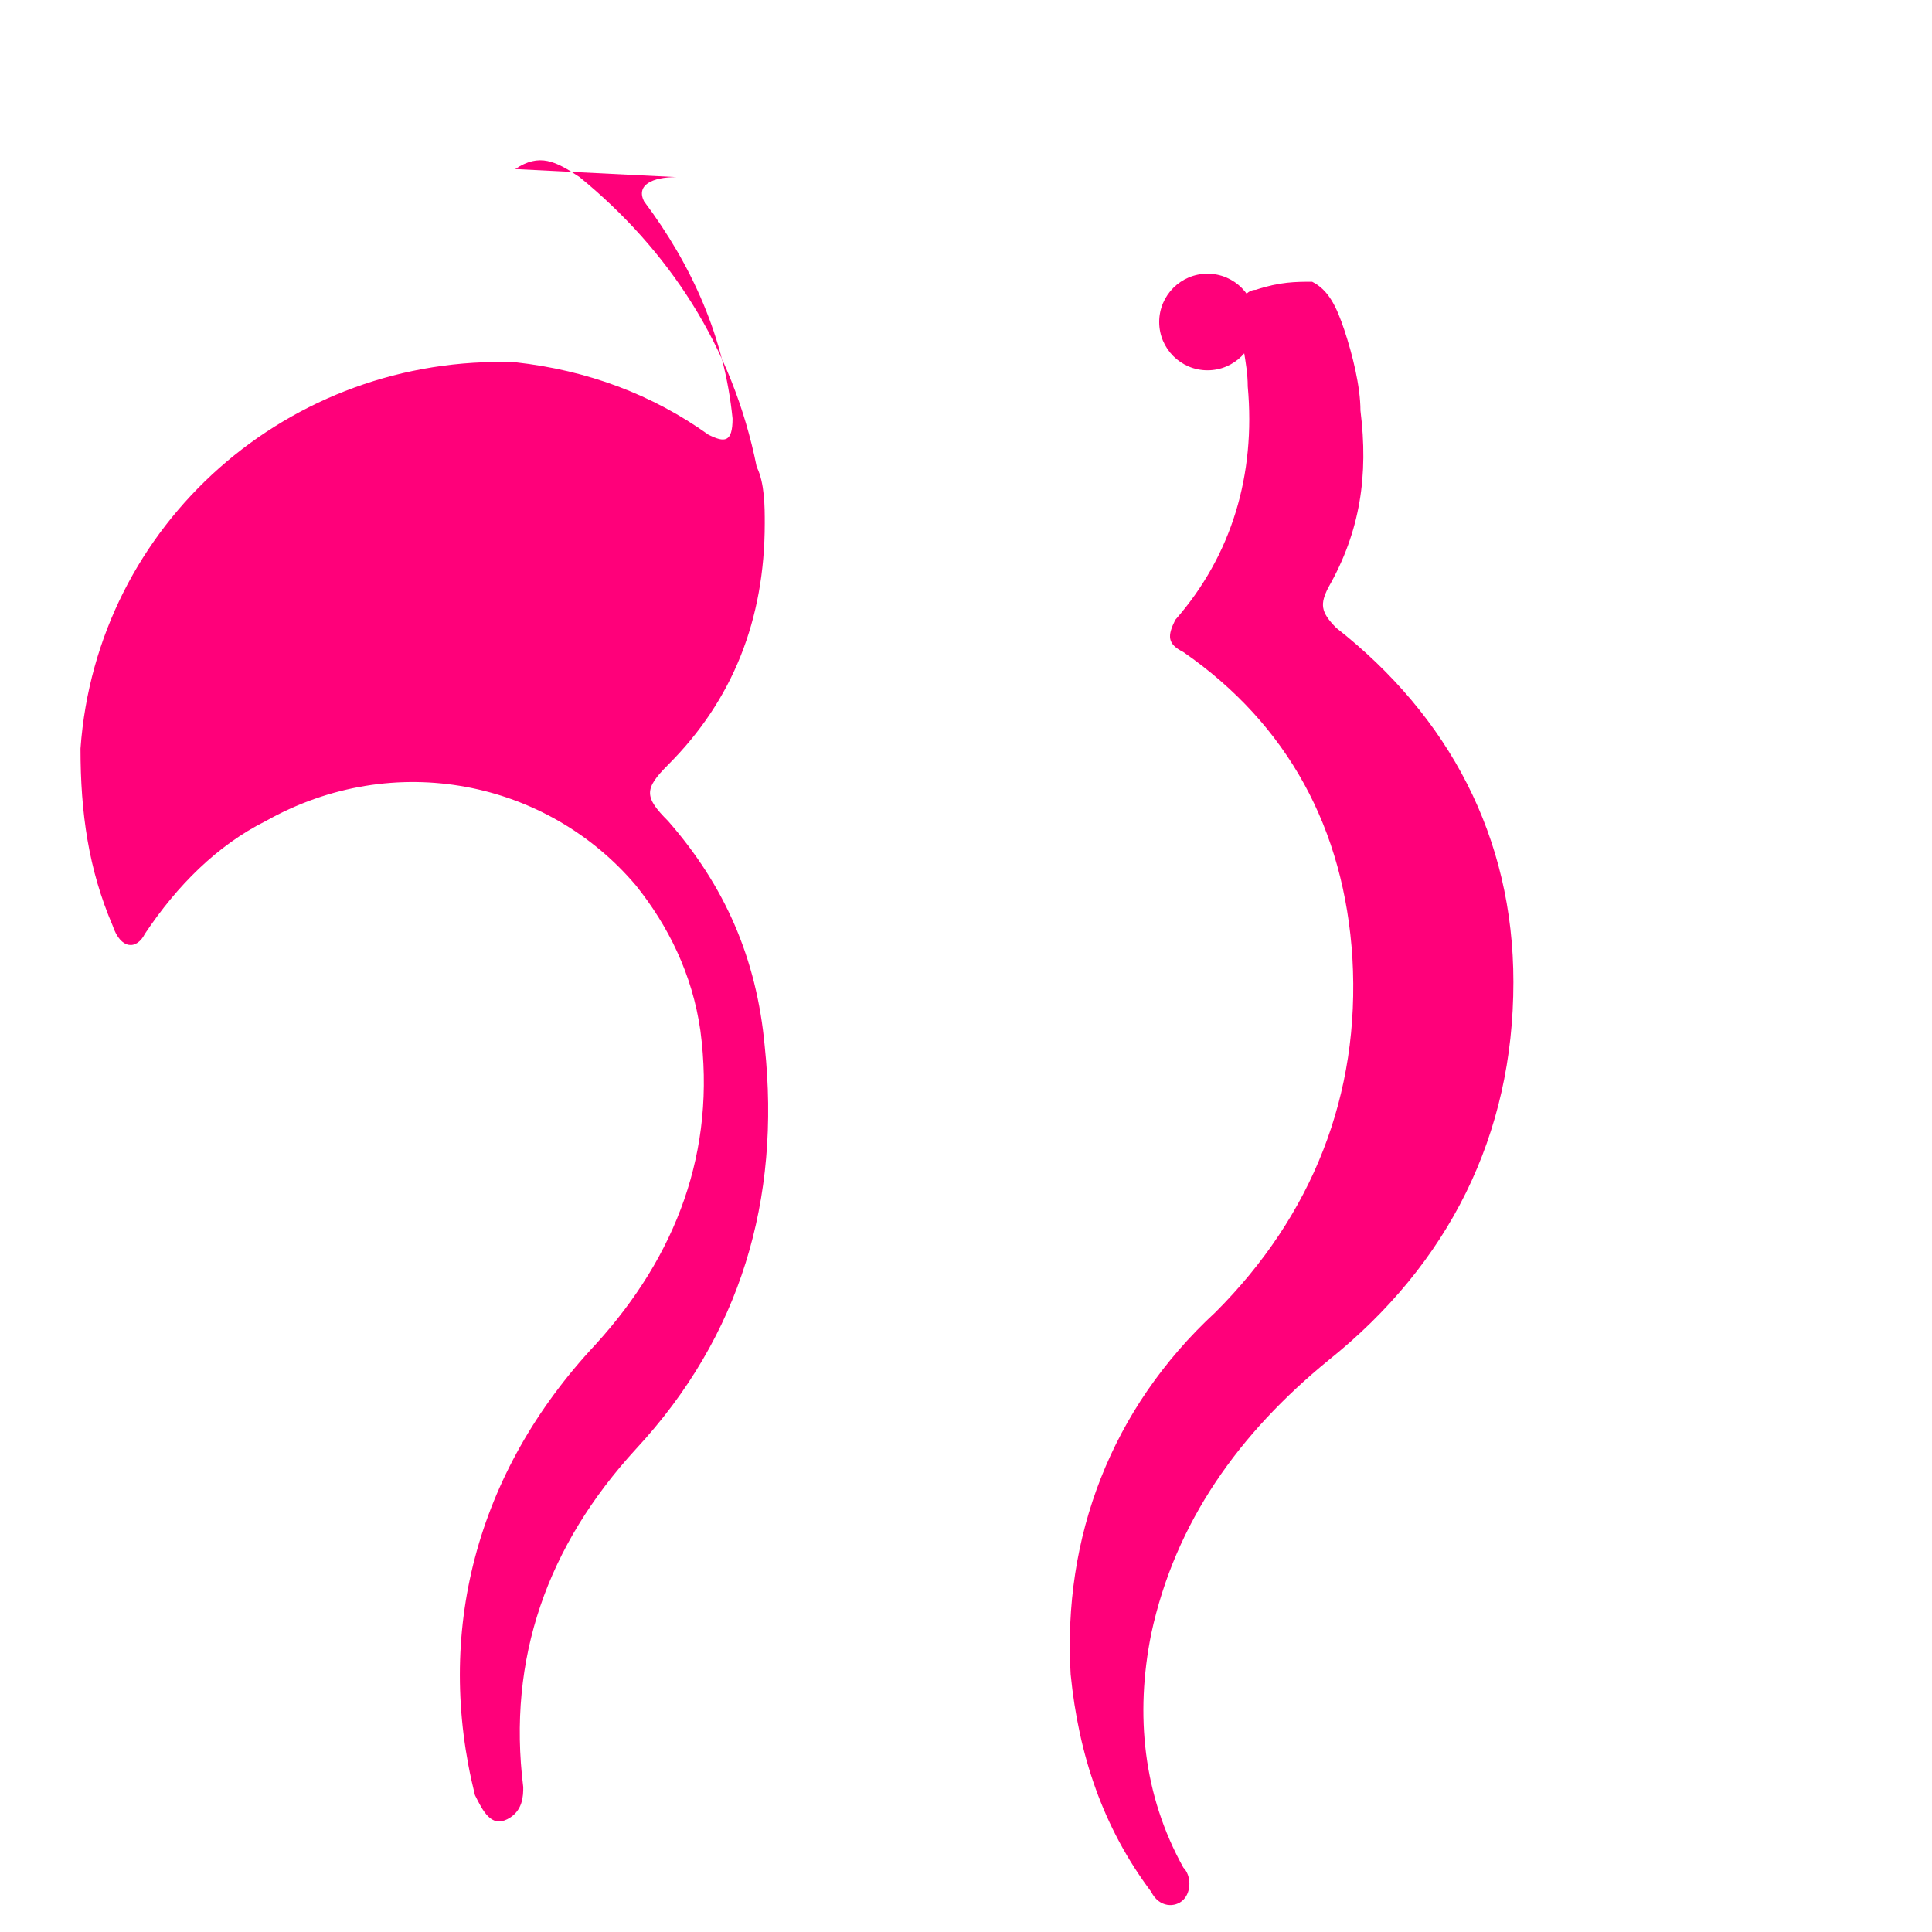
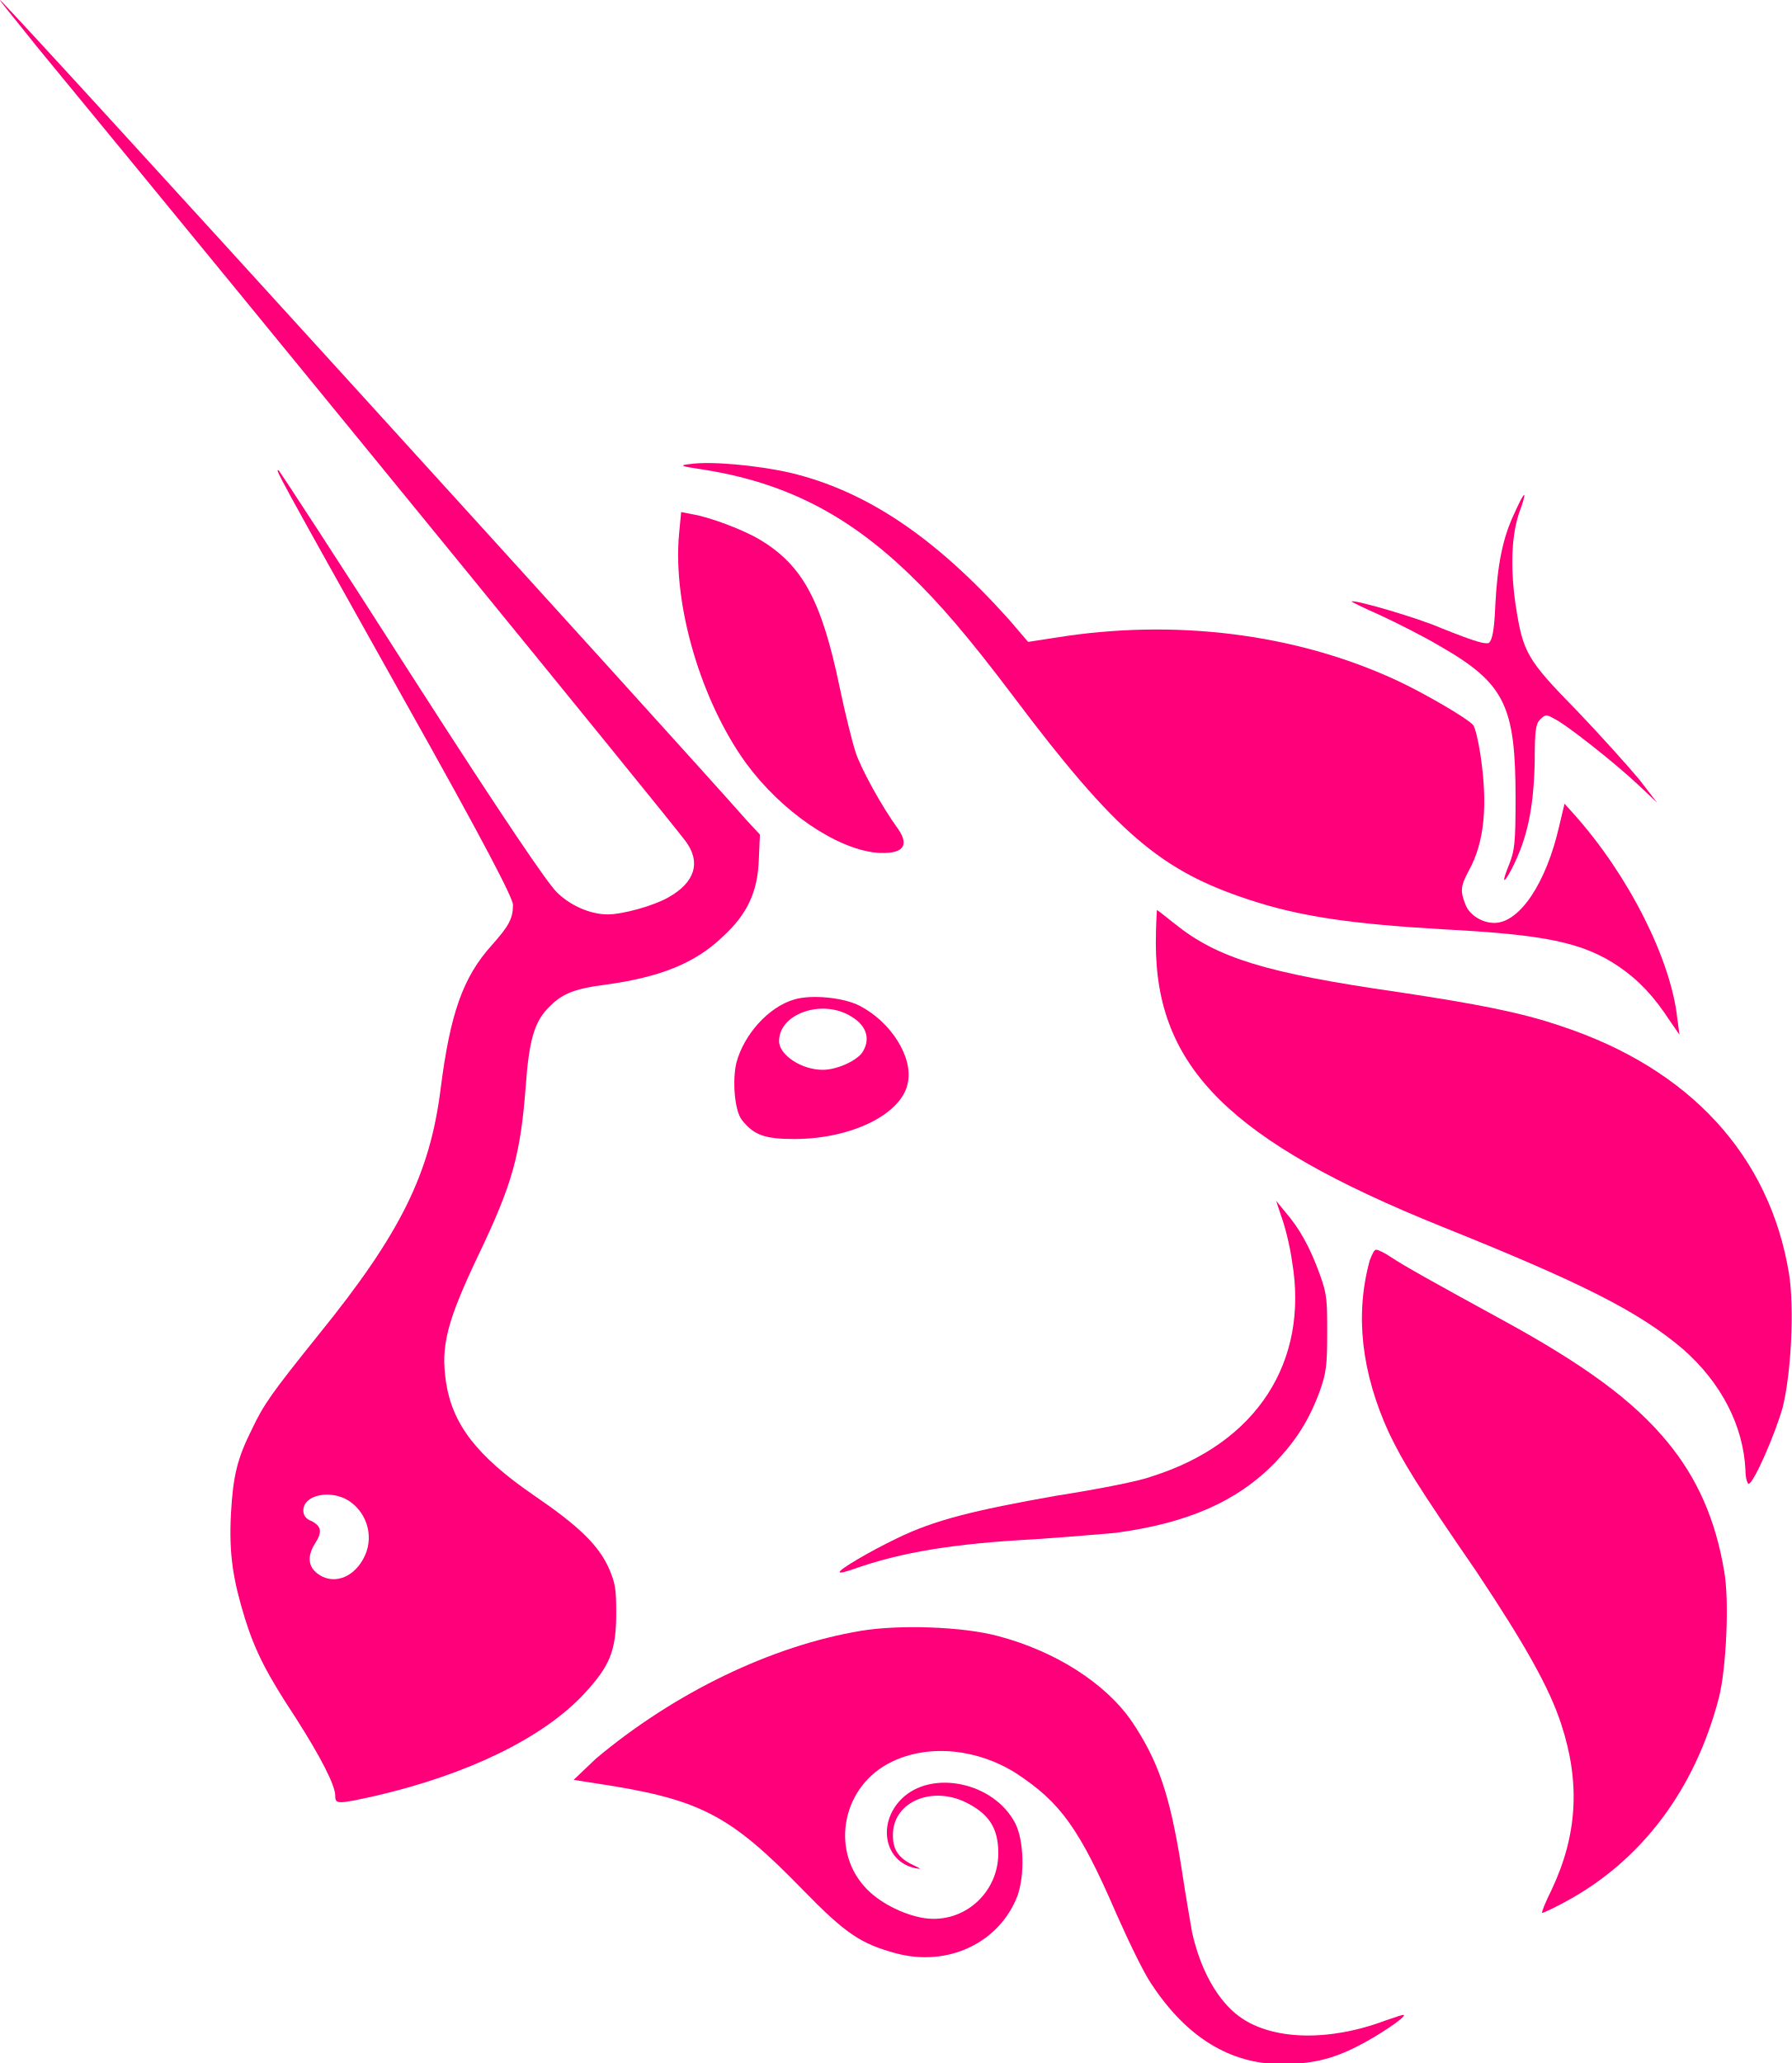
- <svg xmlns="http://www.w3.org/2000/svg" viewBox="0 0 24 24" fill="#FF007A">
-   <path d="M8.4 2.2c-.3 0-.5.1-.4.3.6.8 1 1.7 1.1 2.7 0 .3-.1.3-.3.2-.7-.5-1.5-.8-2.4-.9-2.8-.1-5.2 2-5.4 4.8 0 .8.1 1.5.4 2.2.1.3.3.3.4.1.4-.6.9-1.1 1.5-1.4 1.6-.9 3.5-.5 4.6.8.4.5.7 1.1.8 1.8.2 1.5-.3 2.8-1.3 3.9-1.5 1.6-2 3.6-1.5 5.6.1.2.2.4.4.3.2-.1.2-.3.2-.4-.2-1.6.3-3 1.4-4.2 1.3-1.4 1.8-3.1 1.6-5-.1-1.1-.5-2-1.2-2.8-.3-.3-.3-.4 0-.7.8-.8 1.2-1.8 1.2-3 0-.2 0-.5-.1-.7-.3-1.5-1.1-2.7-2.2-3.6-.3-.2-.5-.3-.8-.1zm7.2 1.4c-.1 0-.2.1-.2.3 0 .3.1.6.1.9.1 1.1-.2 2.1-.9 2.9-.1.2-.1.3.1.4 1.3.9 2 2.2 2.1 3.8.1 1.7-.5 3.2-1.7 4.4-1.3 1.2-1.9 2.8-1.8 4.5.1 1 .4 1.9 1 2.7.1.2.3.2.4.1.1-.1.1-.3 0-.4-.5-.9-.6-1.9-.4-2.9.3-1.4 1.1-2.5 2.2-3.4 1.5-1.2 2.3-2.8 2.3-4.7 0-1.8-.8-3.3-2.2-4.4-.2-.2-.2-.3-.1-.5.4-.7.5-1.4.4-2.2 0-.3-.1-.7-.2-1-.1-.3-.2-.5-.4-.6-.2 0-.4 0-.7.1z" />
-   <circle cx="6.5" cy="5.5" r=".8" />
-   <circle cx="15" cy="4" r=".6" />
+ <svg xmlns="http://www.w3.org/2000/svg" version="1.1" id="Layer_1" x="0px" y="0px" viewBox="0 0 168.3 193.8" style="enable-background:new 0 0 168.3 193.8;" xml:space="preserve">
+   <style type="text/css">
+ 	.st0{fill:#FF007A;}
+ 	.st1{fill-rule:evenodd;clip-rule:evenodd;fill:#FF007A;}
+ </style>
+   <path class="st0" d="M66,44.1c-2.1-0.3-2.2-0.4-1.2-0.5c1.9-0.3,6.3,0.1,9.4,0.8c7.2,1.7,13.7,6.1,20.6,13.8l1.8,2.1l2.6-0.4  c11.1-1.8,22.5-0.4,32,4c2.6,1.2,6.7,3.6,7.2,4.2c0.2,0.2,0.5,1.5,0.7,2.8c0.7,4.7,0.4,8.2-1.1,10.9c-0.8,1.5-0.8,1.9-0.3,3.2  c0.4,1,1.6,1.7,2.7,1.7c2.4,0,4.9-3.8,6.1-9.1l0.5-2.1l0.9,1c5.1,5.7,9.1,13.6,9.7,19.2l0.2,1.5l-0.9-1.3c-1.5-2.3-2.9-3.8-4.8-5.1  c-3.4-2.3-7-3-16.5-3.5c-8.6-0.5-13.5-1.2-18.3-2.8c-8.2-2.7-12.4-6.2-22.1-19.1c-4.3-5.7-7-8.8-9.7-11.4  C79.6,48.3,73.7,45.3,66,44.1z" />
+   <path class="st0" d="M140.5,56.8c0.2-3.8,0.7-6.3,1.8-8.6c0.4-0.9,0.8-1.7,0.9-1.7c0.1,0-0.1,0.7-0.4,1.5c-0.8,2.2-0.9,5.3-0.4,8.8  c0.7,4.5,1,5.1,5.8,10c2.2,2.3,4.8,5.2,5.8,6.4l1.7,2.2l-1.7-1.6c-2.1-2-6.9-5.8-8-6.3c-0.7-0.4-0.8-0.4-1.3,0.1  c-0.4,0.4-0.5,1-0.5,3.9c-0.1,4.5-0.7,7.3-2.2,10.2c-0.8,1.5-0.9,1.2-0.2-0.5c0.5-1.3,0.6-1.9,0.6-6.2c0-8.7-1-10.8-7.1-14.3  c-1.5-0.9-4.1-2.2-5.6-2.9c-1.6-0.7-2.8-1.3-2.7-1.3c0.2-0.2,6.1,1.5,8.4,2.5c3.5,1.4,4.1,1.5,4.5,1.4  C140.2,60.1,140.4,59.3,140.5,56.8z" />
+   <path class="st0" d="M70.1,71.7c-4.2-5.8-6.9-14.8-6.3-21.5l0.2-2.1l1,0.2c1.8,0.3,4.9,1.5,6.4,2.4c4,2.4,5.8,5.7,7.5,13.9  c0.5,2.4,1.2,5.2,1.5,6.1c0.5,1.5,2.4,5,4,7.2c1.1,1.6,0.4,2.4-2.1,2.2C78.5,79.7,73.4,76.2,70.1,71.7z" />
+   <path class="st0" d="M135.4,115.2c-19.8-8-26.8-14.9-26.8-26.6c0-1.7,0.1-3.1,0.1-3.1c0.1,0,0.8,0.6,1.7,1.3c4,3.2,8.5,4.6,21,6.4  c7.3,1.1,11.5,1.9,15.3,3.2c12.1,4,19.6,12.2,21.4,23.3c0.5,3.2,0.2,9.3-0.6,12.5c-0.7,2.5-2.7,7.1-3.2,7.2c-0.1,0-0.3-0.5-0.3-1.3  c-0.2-4.2-2.3-8.2-5.8-11.3C154,123.2,148.6,120.5,135.4,115.2z" />
+   <path class="st0" d="M121.4,118.5c-0.2-1.5-0.7-3.4-1-4.2l-0.5-1.5l0.9,1.1c1.3,1.5,2.3,3.3,3.2,5.8c0.7,1.9,0.7,2.5,0.7,5.6  c0,3-0.1,3.7-0.7,5.4c-1,2.7-2.2,4.6-4.2,6.7c-3.6,3.7-8.3,5.7-15,6.6c-1.2,0.1-4.6,0.4-7.6,0.6c-7.5,0.4-12.5,1.2-17,2.8  c-0.6,0.2-1.2,0.4-1.3,0.3c-0.2-0.2,2.9-2,5.4-3.2c3.5-1.7,7.1-2.6,15-4c3.9-0.6,7.9-1.4,8.9-1.8C118.1,135.6,123,127.9,121.4,118.5  z" />
+   <path class="st0" d="M130.5,134.6c-2.6-5.7-3.2-11.1-1.8-16.2c0.2-0.5,0.4-1,0.6-1c0.2,0,0.8,0.3,1.4,0.7c1.2,0.8,3.7,2.2,10.1,5.7  c8.1,4.4,12.7,7.8,15.9,11.7c2.8,3.4,4.5,7.3,5.3,12.1c0.5,2.7,0.2,9.2-0.5,11.9c-2.2,8.5-7.2,15.3-14.5,19.2c-1.1,0.6-2,1-2.1,1  c-0.1,0,0.3-1,0.9-2.2c2.4-5.1,2.7-10,0.9-15.5c-1.1-3.4-3.4-7.5-8-14.4C133.2,139.6,131.9,137.5,130.5,134.6z" />
+   <path class="st0" d="M56,165.2c7.4-6.2,16.5-10.6,24.9-12c3.6-0.6,9.6-0.4,12.9,0.5c5.3,1.4,10.1,4.4,12.6,8.1  c2.4,3.6,3.5,6.7,4.6,13.6c0.4,2.7,0.9,5.5,1,6.1c0.8,3.6,2.4,6.4,4.4,7.9c3.1,2.3,8.5,2.4,13.8,0.4c0.9-0.3,1.7-0.6,1.7-0.5  c0.2,0.2-2.5,2-4.3,2.9c-2.5,1.3-4.5,1.7-7.2,1.7c-4.8,0-8.9-2.5-12.2-7.5c-0.7-1-2.1-3.9-3.3-6.6c-3.5-8.1-5.3-10.5-9.4-13.2  c-3.6-2.3-8.2-2.8-11.7-1.1c-4.6,2.2-5.8,8.1-2.6,11.7c1.3,1.5,3.7,2.7,5.7,3c3.7,0.5,6.9-2.4,6.9-6.1c0-2.4-0.9-3.8-3.3-4.9  c-3.2-1.4-6.7,0.2-6.6,3.3c0,1.3,0.6,2.1,1.9,2.7c0.8,0.4,0.8,0.4,0.2,0.3c-2.9-0.6-3.6-4.2-1.3-6.5c2.8-2.8,8.7-1.6,10.7,2.3  c0.8,1.6,0.9,4.8,0.2,6.8c-1.7,4.4-6.5,6.7-11.4,5.4c-3.3-0.9-4.7-1.8-8.7-5.9c-7-7.2-9.7-8.6-19.7-10.1l-1.9-0.3L56,165.2z" />
+   <path class="st1" d="M3.4,4.3c23.3,28.3,59.2,72.3,61,74.7c1.5,2,0.9,3.9-1.6,5.3c-1.4,0.8-4.3,1.6-5.7,1.6c-1.6,0-3.5-0.8-4.8-2.1  c-0.9-0.9-4.8-6.6-13.6-20.3c-6.7-10.5-12.4-19.2-12.5-19.3C25.8,44,25.8,44,38,65.8C45.7,79.5,48.2,84.4,48.2,85c0,1.3-0.4,2-2,3.8  c-2.7,3-3.9,6.4-4.8,13.5c-1,7.9-3.7,13.5-11.4,23c-4.5,5.6-5.2,6.6-6.3,8.9c-1.4,2.8-1.8,4.4-2,8c-0.2,3.8,0.2,6.2,1.3,9.8  c1,3.2,2.1,5.3,4.8,9.4c2.3,3.6,3.7,6.3,3.7,7.3c0,0.8,0.2,0.8,3.8,0c8.6-2,15.7-5.4,19.6-9.6c2.4-2.6,3-4,3-7.6  c0-2.3-0.1-2.8-0.7-4.2c-1-2.2-2.9-4-7-6.8c-5.4-3.7-7.7-6.7-8.3-10.7c-0.5-3.4,0.1-5.7,3.1-12c3.1-6.5,3.9-9.2,4.4-15.8  c0.3-4.2,0.8-5.9,2-7.2c1.3-1.4,2.4-1.9,5.5-2.3c5.1-0.7,8.4-2,11-4.5c2.3-2.1,3.3-4.2,3.4-7.3l0.1-2.3L70.1,77C65.4,71.6,0.3,0,0,0  C-0.1,0,1.5,1.9,3.4,4.3z M34.1,146.5c1.1-1.9,0.5-4.3-1.3-5.5c-1.7-1.1-4.3-0.6-4.3,0.9c0,0.4,0.2,0.8,0.8,1c0.9,0.5,1,1,0.3,2.1  c-0.7,1.1-0.7,2.1,0.2,2.8C31.2,148.9,33.1,148.3,34.1,146.5z" />
+   <path class="st1" d="M74.6,93.9c-2.4,0.7-4.7,3.3-5.4,5.9c-0.4,1.6-0.2,4.5,0.5,5.4c1.1,1.4,2.1,1.8,4.9,1.8  c5.5,0,10.2-2.4,10.7-5.3c0.5-2.4-1.6-5.7-4.5-7.2C79.3,93.7,76.2,93.4,74.6,93.9z M81,98.9c0.8-1.2,0.5-2.5-1-3.4  c-2.7-1.7-6.8-0.3-6.8,2.3c0,1.3,2.1,2.7,4.1,2.7C78.6,100.5,80.4,99.7,81,98.9z" />
</svg>
